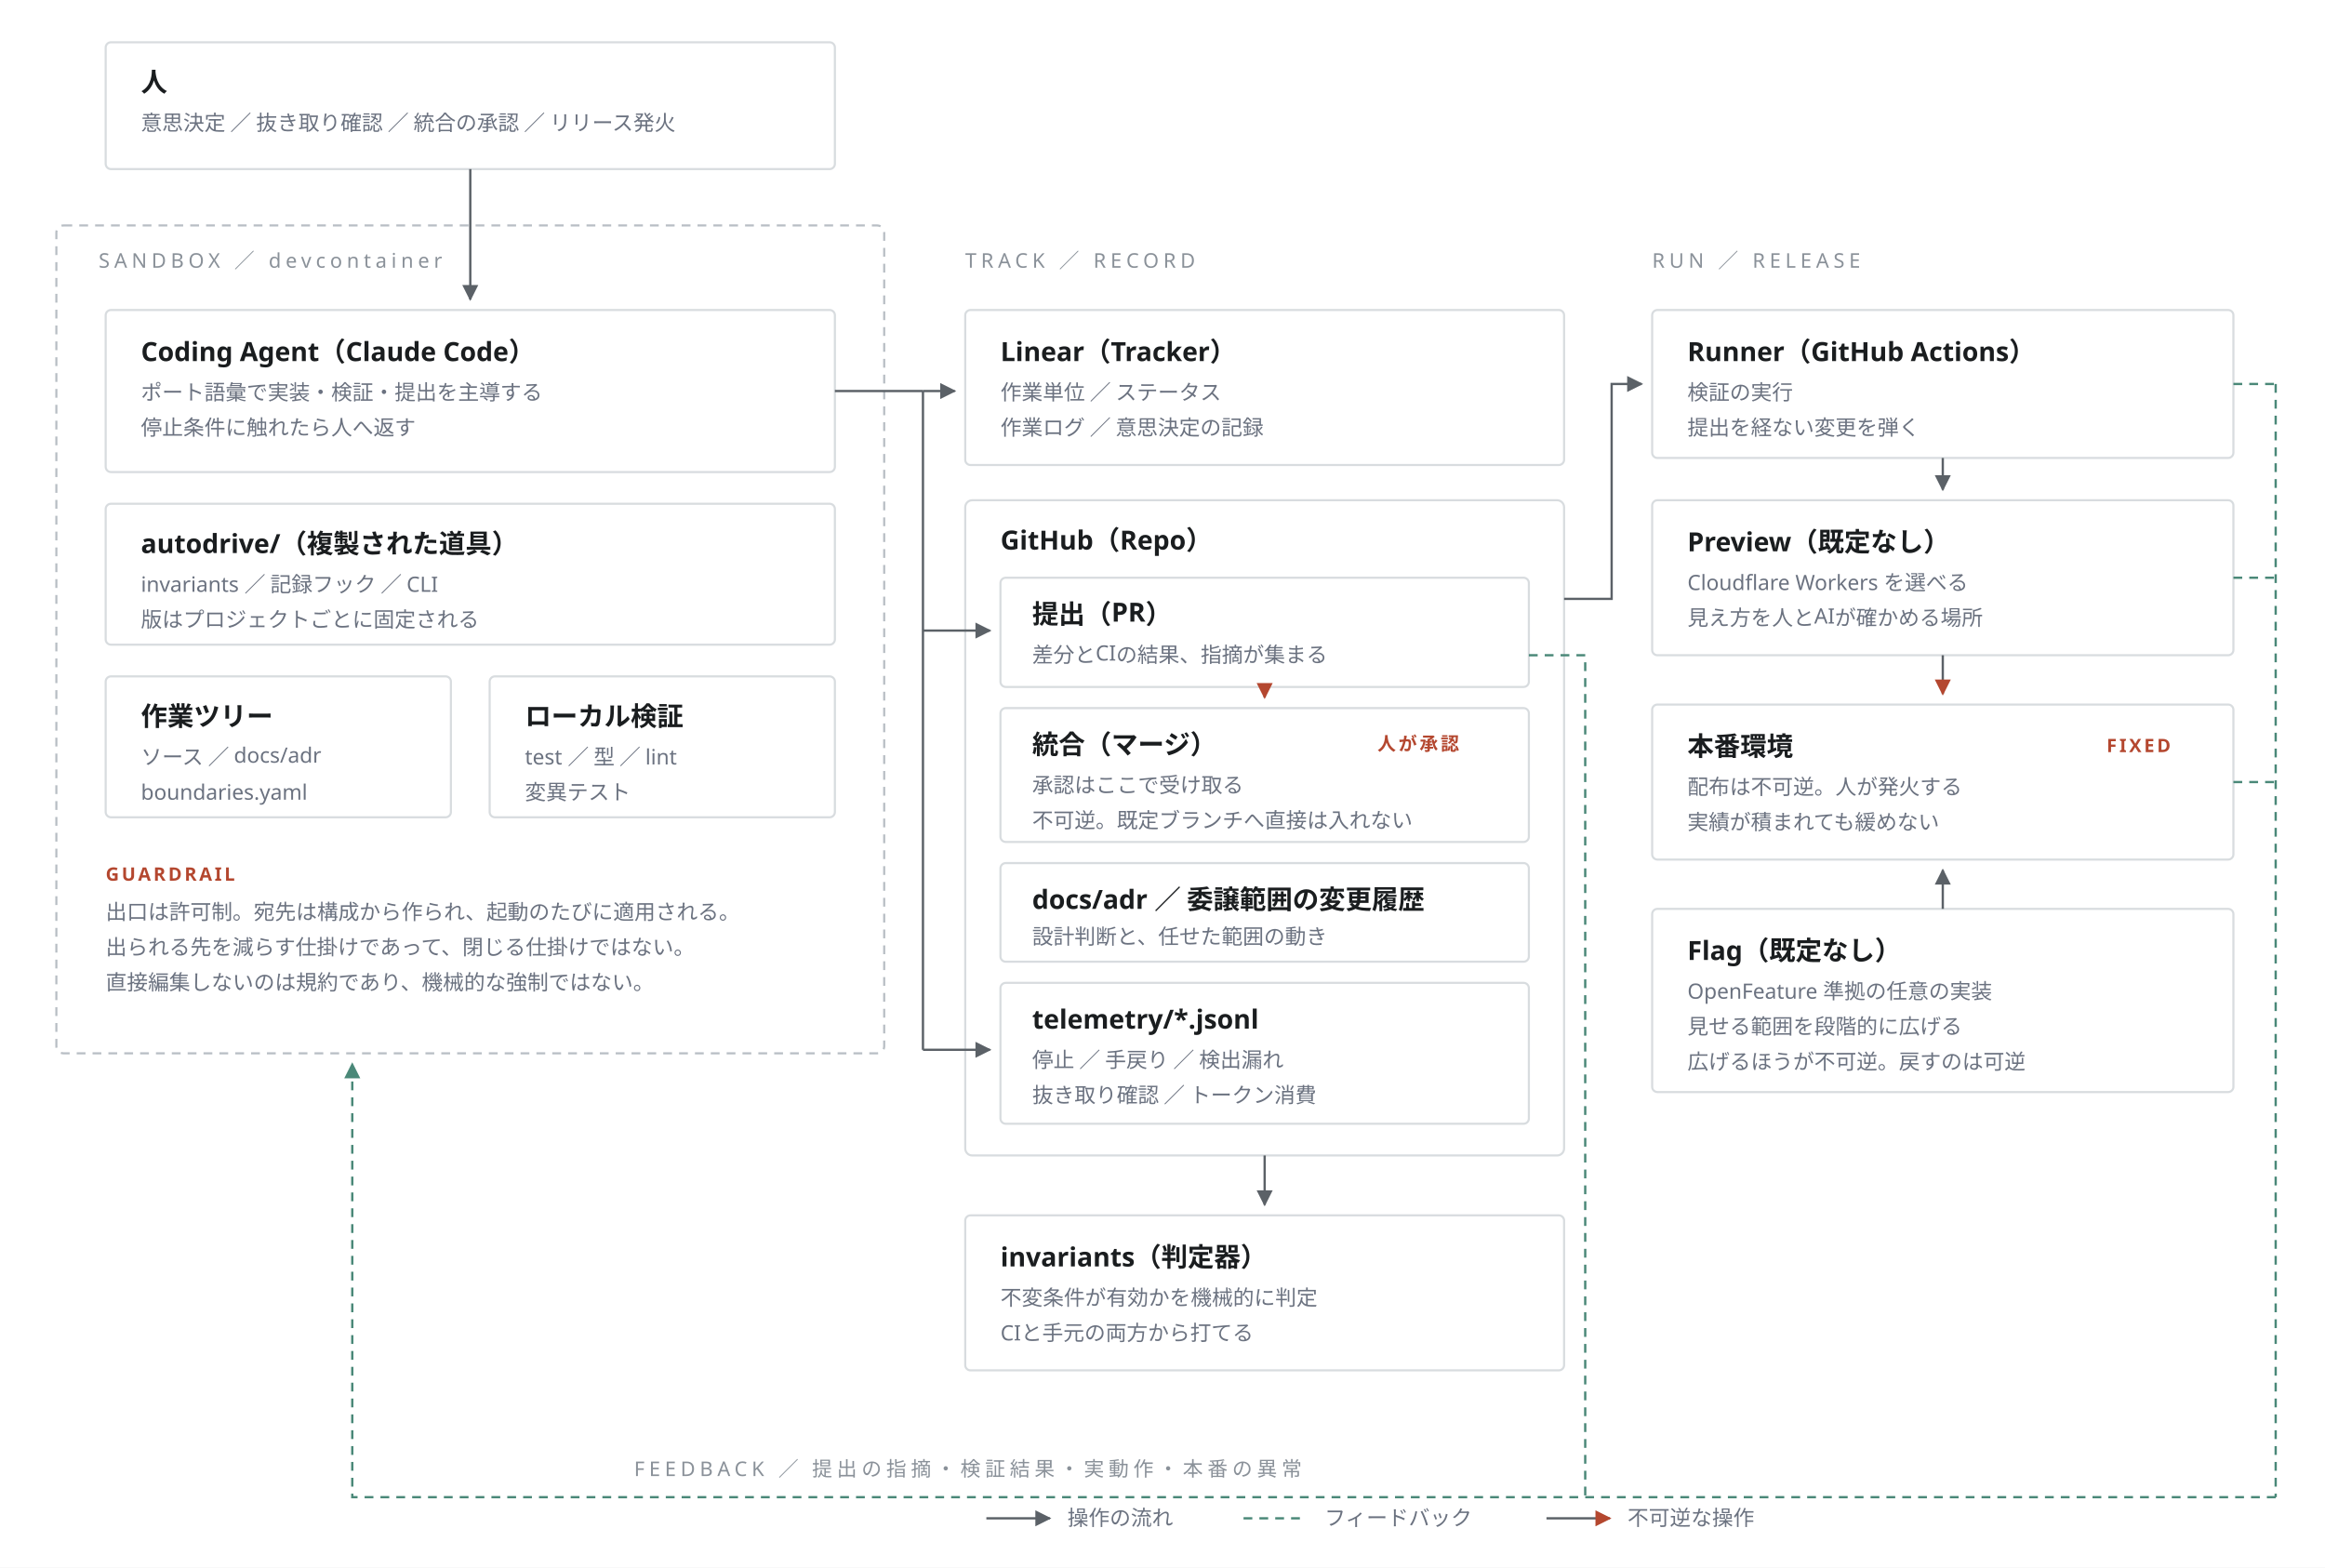
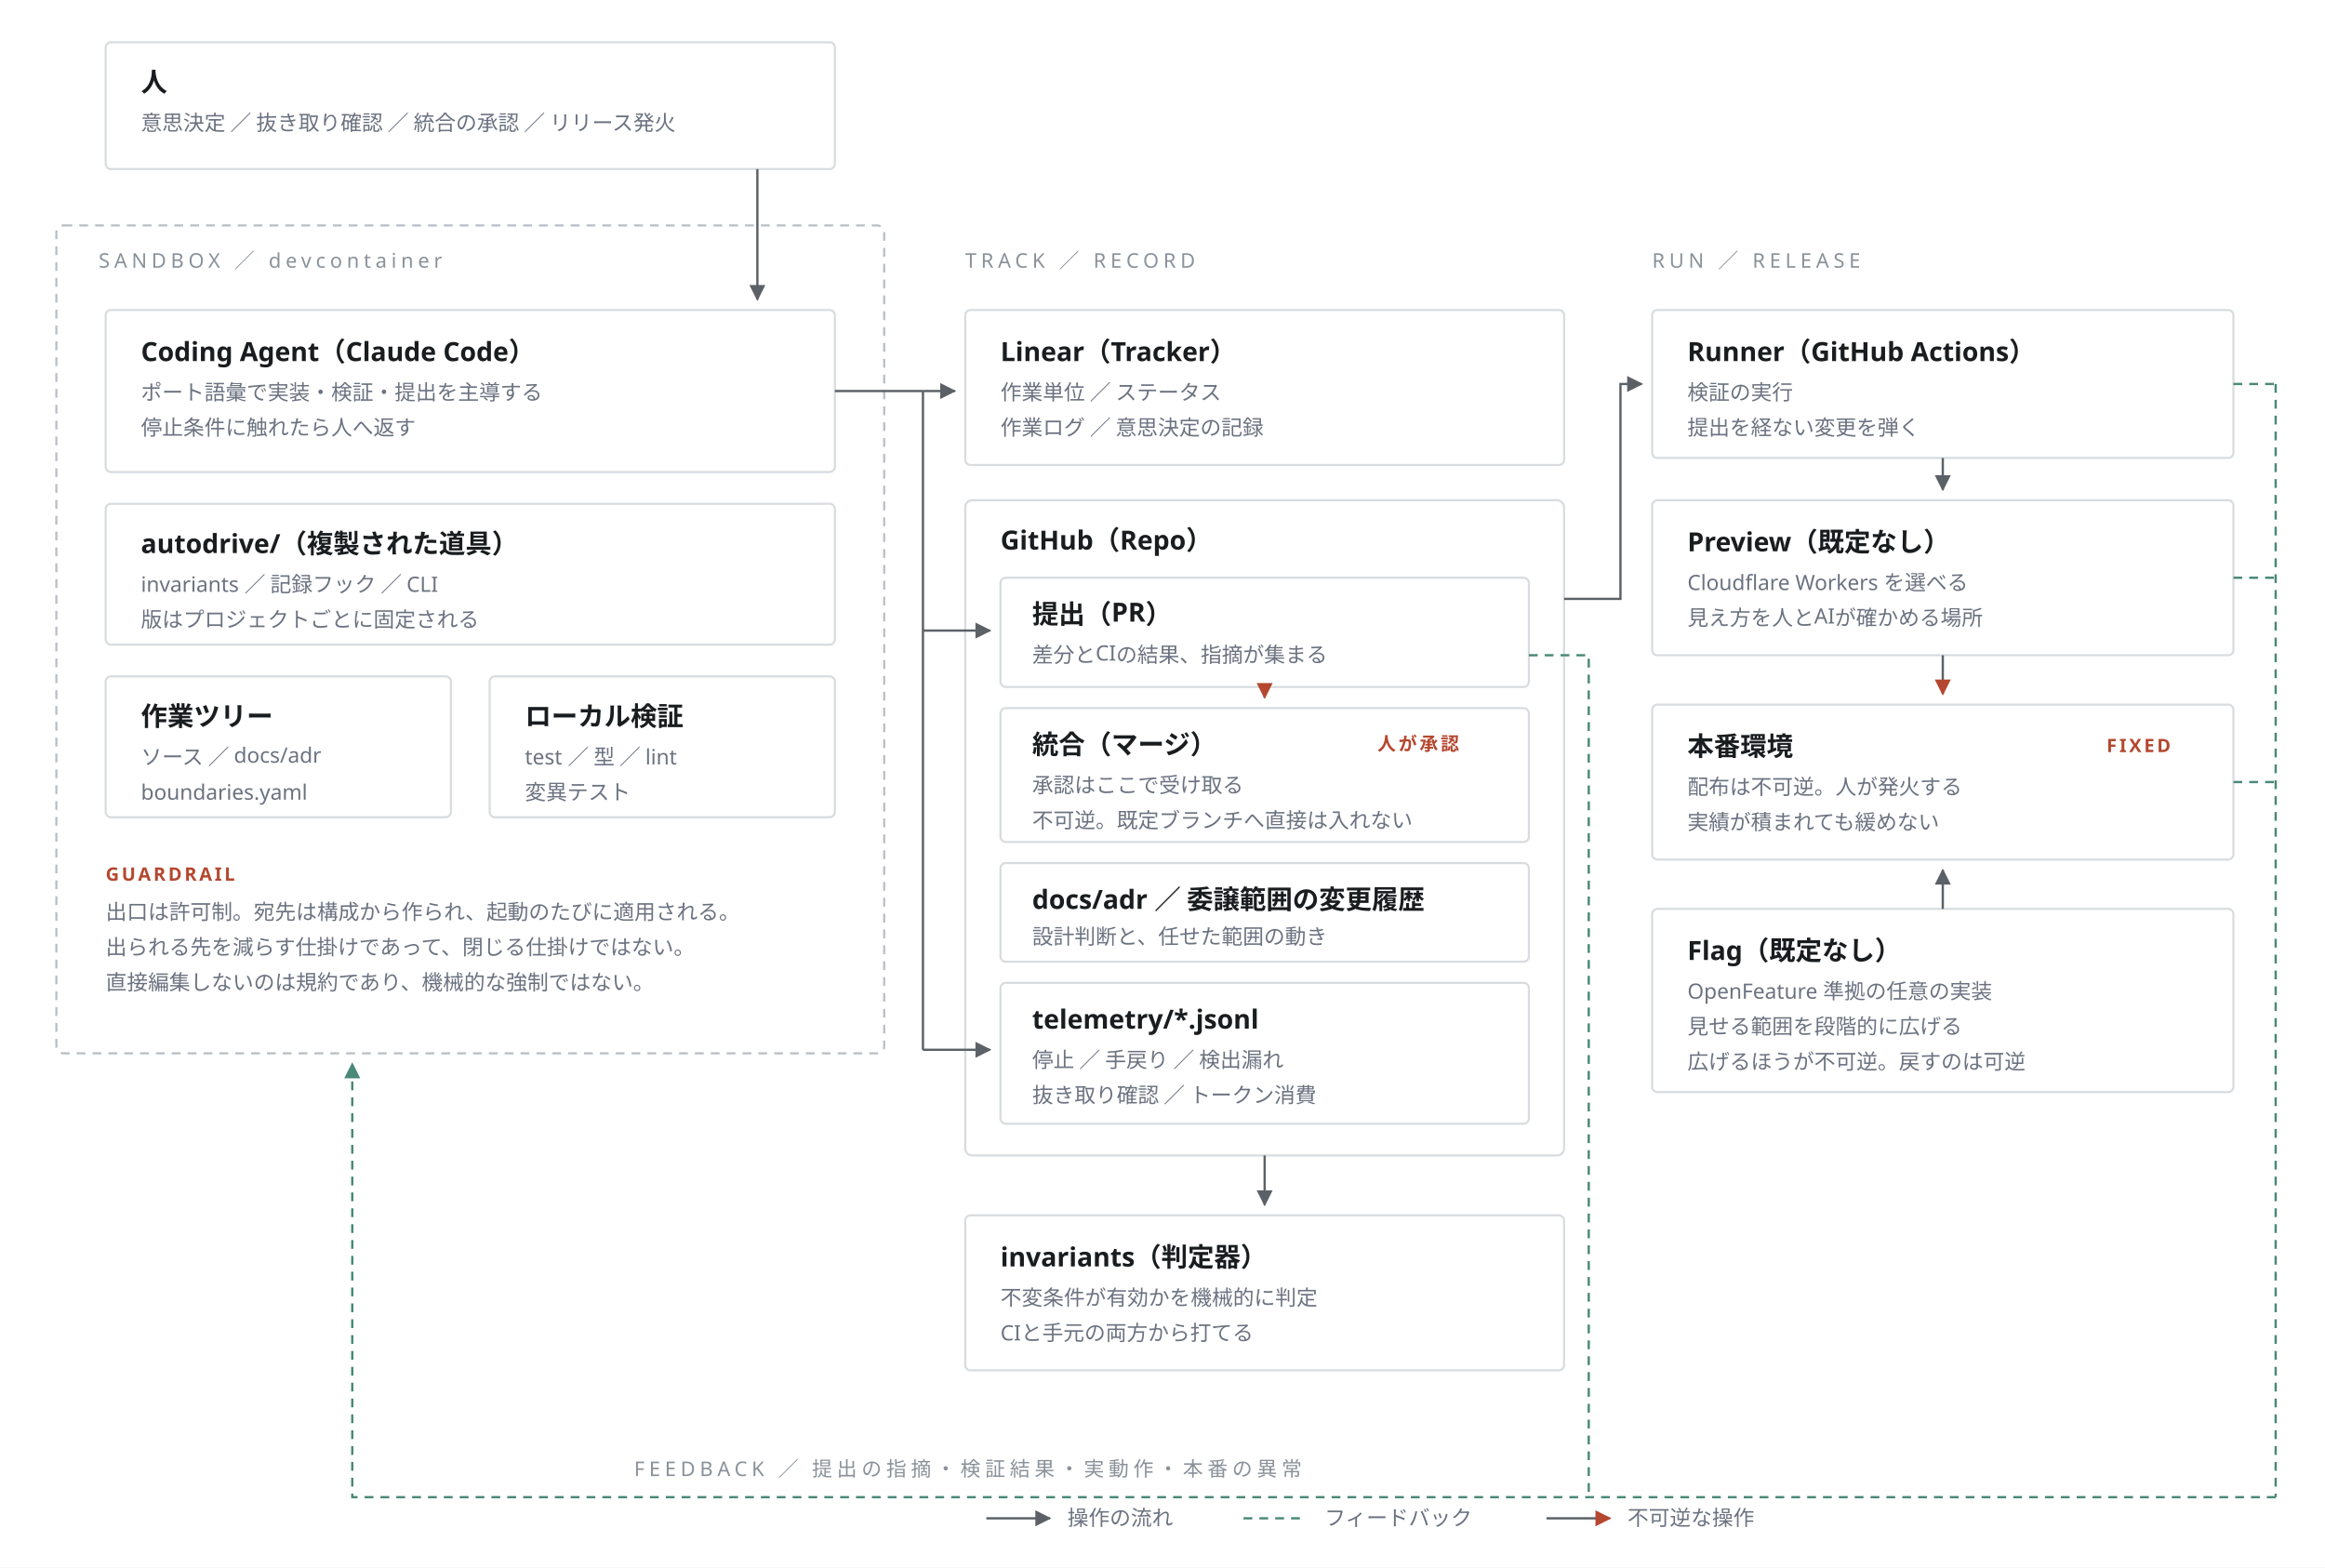
<svg xmlns="http://www.w3.org/2000/svg" viewBox="0 0 1320 890" width="1320" height="890" role="img" aria-label="人・サンドボックス・記録・実行の4つの区画と、1件の変更が流れる経路の図">
  <defs>
    <marker id="a" viewBox="0 0 10 10" refX="9" refY="5" markerWidth="7" markerHeight="7" orient="auto-start-reverse">
      <path d="M 0 0 L 10 5 L 0 10 z" fill="#5b6167" />
    </marker>
    <marker id="ar" viewBox="0 0 10 10" refX="9" refY="5" markerWidth="7" markerHeight="7" orient="auto-start-reverse">
      <path d="M 0 0 L 10 5 L 0 10 z" fill="#b4472f" />
    </marker>
    <marker id="at" viewBox="0 0 10 10" refX="9" refY="5" markerWidth="7" markerHeight="7" orient="auto-start-reverse">
      <path d="M 0 0 L 10 5 L 0 10 z" fill="#4a8878" />
    </marker>
    <style>
      text { font-family: "Hiragino Kaku Gothic ProN","Hiragino Sans","Noto Sans JP","Yu Gothic",Meiryo,system-ui,sans-serif; }
      .bx  { fill:#fff; stroke:#d8dcdf; stroke-width:1.2; }
      .ttl { font-size:15px; font-weight:600; fill:#1a1d1f; }
      .sub { font-size:12px; fill:#6b7280; }
      .grp { font-size:11.5px; fill:#8a9199; letter-spacing:.22em; }
      .ln  { stroke:#5b6167; stroke-width:1.3; fill:none; }
      .fb  { stroke:#4a8878; stroke-width:1.3; fill:none; stroke-dasharray:5 4; }
      .tag { font-size:10.5px; fill:#b4472f; letter-spacing:.14em; font-weight:600; }
    </style>
  </defs>
  <rect class="bg" x="0" y="0" width="1320" height="890" fill="#ffffff" />
  <rect class="bx" x="60" y="24" width="414" height="72" rx="3" fill="#f2f3f4" />
  <text class="ttl" x="80" y="52">人</text>
  <text class="sub" x="80" y="74">意思決定 ／ 抜き取り確認 ／ 統合の承認 ／ リリース発火</text>
  <rect x="32" y="128" width="470" height="470" rx="4" fill="none" stroke="#b8bec4" stroke-width="1.2" stroke-dasharray="5 4" />
  <text class="grp" x="56" y="152">SANDBOX ／ devcontainer</text>
  <rect class="bx" x="60" y="176" width="414" height="92" rx="3" fill="#eaf3f0" stroke="#9cc3b7" />
  <text class="ttl" x="80" y="205">Coding Agent（Claude Code）</text>
  <text class="sub" x="80" y="227">ポート語彙で実装・検証・提出を主導する</text>
  <text class="sub" x="80" y="247">停止条件に触れたら人へ返す</text>
  <rect class="bx" x="60" y="286" width="414" height="80" rx="3" />
  <text class="ttl" x="80" y="314">autodrive/（複製された道具）</text>
  <text class="sub" x="80" y="336">invariants ／ 記録フック ／ CLI</text>
  <text class="sub" x="80" y="356">版はプロジェクトごとに固定される</text>
  <rect class="bx" x="60" y="384" width="196" height="80" rx="3" />
  <text class="ttl" x="80" y="412">作業ツリー</text>
  <text class="sub" x="80" y="434">ソース ／ docs/adr</text>
  <text class="sub" x="80" y="454">boundaries.yaml</text>
  <rect class="bx" x="278" y="384" width="196" height="80" rx="3" />
  <text class="ttl" x="298" y="412">ローカル検証</text>
  <text class="sub" x="298" y="434">test ／ 型 ／ lint</text>
  <text class="sub" x="298" y="454">変異テスト</text>
  <text class="tag" x="60" y="500">GUARDRAIL</text>
  <text class="sub" x="60" y="522">出口は許可制。宛先は構成から作られ、起動のたびに適用される。</text>
  <text class="sub" x="60" y="542">出られる先を減らす仕掛けであって、閉じる仕掛けではない。</text>
  <text class="sub" x="60" y="562">直接編集しないのは規約であり、機械的な強制ではない。</text>
  <text class="grp" x="548" y="152">TRACK ／ RECORD</text>
  <rect class="bx" x="548" y="176" width="340" height="88" rx="3" />
  <text class="ttl" x="568" y="205">Linear（Tracker）</text>
  <text class="sub" x="568" y="227">作業単位 ／ ステータス</text>
  <text class="sub" x="568" y="247">作業ログ ／ 意思決定の記録</text>
  <rect class="bx" x="548" y="284" width="340" height="372" rx="4" fill="#fafbfb" />
  <text class="ttl" x="568" y="312">GitHub（Repo）</text>
  <rect class="bx" x="568" y="328" width="300" height="62" rx="3" />
  <text class="ttl" x="586" y="354">提出（PR）</text>
  <text class="sub" x="586" y="376">差分とCIの結果、指摘が集まる</text>
  <rect class="bx" x="568" y="402" width="300" height="76" rx="3" fill="#fbeee9" stroke="#d9a08e" />
  <text class="ttl" x="586" y="428">統合（マージ）</text>
  <text class="tag" x="782" y="426">人が承認</text>
  <text class="sub" x="586" y="450">承認はここで受け取る</text>
  <text class="sub" x="586" y="470">不可逆。既定ブランチへ直接は入れない</text>
  <rect class="bx" x="568" y="490" width="300" height="56" rx="3" />
  <text class="ttl" x="586" y="516">docs/adr ／ 委譲範囲の変更履歴</text>
  <text class="sub" x="586" y="536">設計判断と、任せた範囲の動き</text>
  <rect class="bx" x="568" y="558" width="300" height="80" rx="3" />
  <text class="ttl" x="586" y="584">telemetry/*.jsonl</text>
  <text class="sub" x="586" y="606">停止 ／ 手戻り ／ 検出漏れ</text>
  <text class="sub" x="586" y="626">抜き取り確認 ／ トークン消費</text>
  <rect class="bx" x="548" y="690" width="340" height="88" rx="3" />
  <text class="ttl" x="568" y="719">invariants（判定器）</text>
  <text class="sub" x="568" y="741">不変条件が有効かを機械的に判定</text>
  <text class="sub" x="568" y="761">CIと手元の両方から打てる</text>
  <text class="grp" x="938" y="152">RUN ／ RELEASE</text>
  <rect class="bx" x="938" y="176" width="330" height="84" rx="3" />
  <text class="ttl" x="958" y="205">Runner（GitHub Actions）</text>
  <text class="sub" x="958" y="227">検証の実行</text>
  <text class="sub" x="958" y="247">提出を経ない変更を弾く</text>
  <rect class="bx" x="938" y="284" width="330" height="88" rx="3" />
  <text class="ttl" x="958" y="313">Preview（既定なし）</text>
  <text class="sub" x="958" y="335">Cloudflare Workers を選べる</text>
  <text class="sub" x="958" y="355">見え方を人とAIが確かめる場所</text>
  <rect class="bx" x="938" y="400" width="330" height="88" rx="3" fill="#fbeee9" stroke="#d9a08e" />
  <text class="ttl" x="958" y="429">本番環境</text>
  <text class="tag" x="1196" y="427">FIXED</text>
  <text class="sub" x="958" y="451">配布は不可逆。人が発火する</text>
  <text class="sub" x="958" y="471">実績が積まれても緩めない</text>
  <rect class="bx" x="938" y="516" width="330" height="104" rx="3" />
  <text class="ttl" x="958" y="545">Flag（既定なし）</text>
  <text class="sub" x="958" y="567">OpenFeature 準拠の任意の実装</text>
  <text class="sub" x="958" y="587">見せる範囲を段階的に広げる</text>
  <text class="sub" x="958" y="607">広げるほうが不可逆。戻すのは可逆</text>
-   <path class="ln" d="M 267 96 V 170" marker-end="url(#a)" />
+   <path class="ln" d="M 430 96 V 170" marker-end="url(#a)" />
  <path class="ln" d="M 474 222 H 524" />
  <path class="ln" d="M 524 222 V 596" />
  <path class="ln" d="M 524 222 H 542" marker-end="url(#a)" />
  <path class="ln" d="M 524 358 H 562" marker-end="url(#a)" />
  <path class="ln" d="M 524 596 H 562" marker-end="url(#a)" />
  <path class="ln" stroke="#b4472f" d="M 718 390 V 396" marker-end="url(#ar)" />
  <path class="ln" d="M 718 656 V 684" marker-end="url(#a)" />
-   <path class="ln" d="M 888 340 H 915 V 218 H 932" marker-end="url(#a)" />
+   <path class="ln" d="M 888 340 H 920 V 218 H 932" marker-end="url(#a)" />
  <path class="ln" d="M 1103 260 V 278" marker-end="url(#a)" />
  <path class="ln" stroke="#b4472f" d="M 1103 372 V 394" marker-end="url(#ar)" />
  <path class="ln" d="M 1103 516 V 494" marker-end="url(#a)" />
-   <path class="fb" d="M 868 372 H 900 V 850" />
+   <path class="fb" d="M 868 372 H 902 V 850" />
  <path class="fb" d="M 1268 218 H 1292" />
  <path class="fb" d="M 1268 328 H 1292" />
  <path class="fb" d="M 1268 444 H 1292" />
  <path class="fb" d="M 1292 218 V 850" />
  <path class="fb" d="M 1292 850 H 200 V 604" marker-end="url(#at)" />
  <text class="grp" x="360" y="838" fill="#4a8878">FEEDBACK ／ 提出の指摘・検証結果・実動作・本番の異常</text>
  <path class="ln" d="M 560 862 H 596" marker-end="url(#a)" />
  <text class="sub" x="606" y="866">操作の流れ</text>
  <path class="fb" d="M 706 862 H 742" />
  <text class="sub" x="752" y="866">フィードバック</text>
  <path class="ln" stroke="#b4472f" d="M 878 862 H 914" marker-end="url(#ar)" />
  <text class="sub" x="924" y="866">不可逆な操作</text>
</svg>
